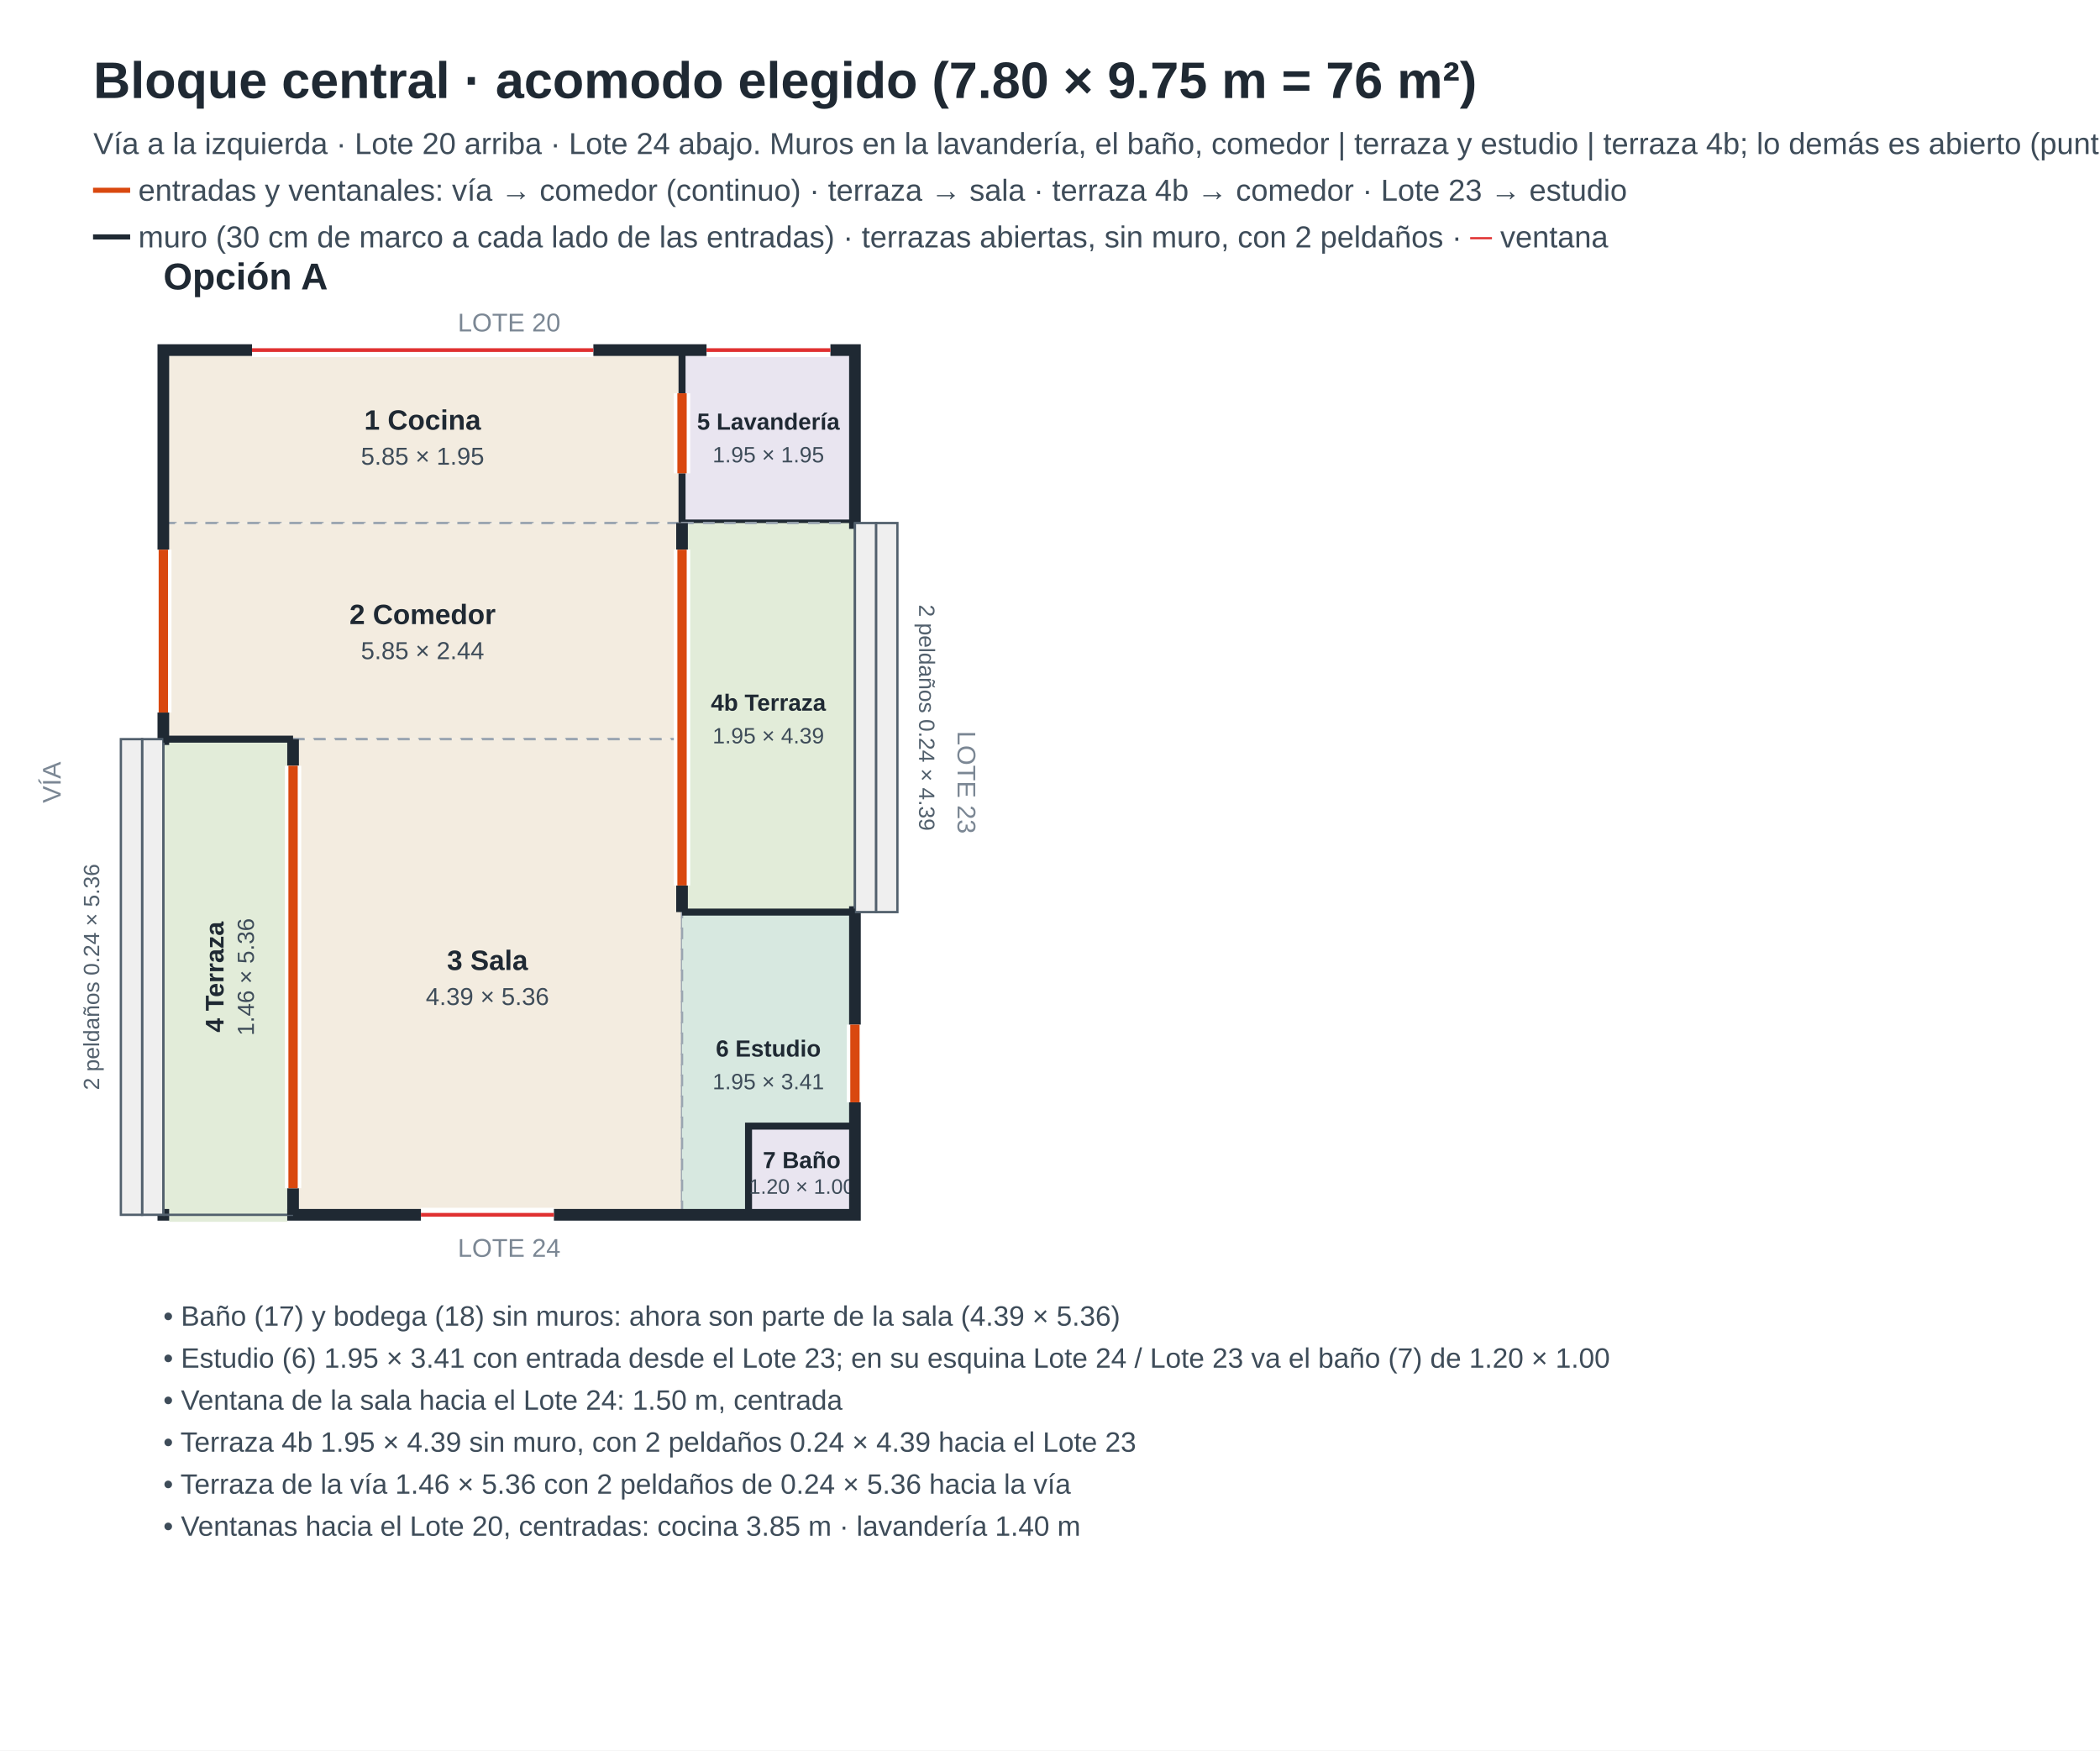
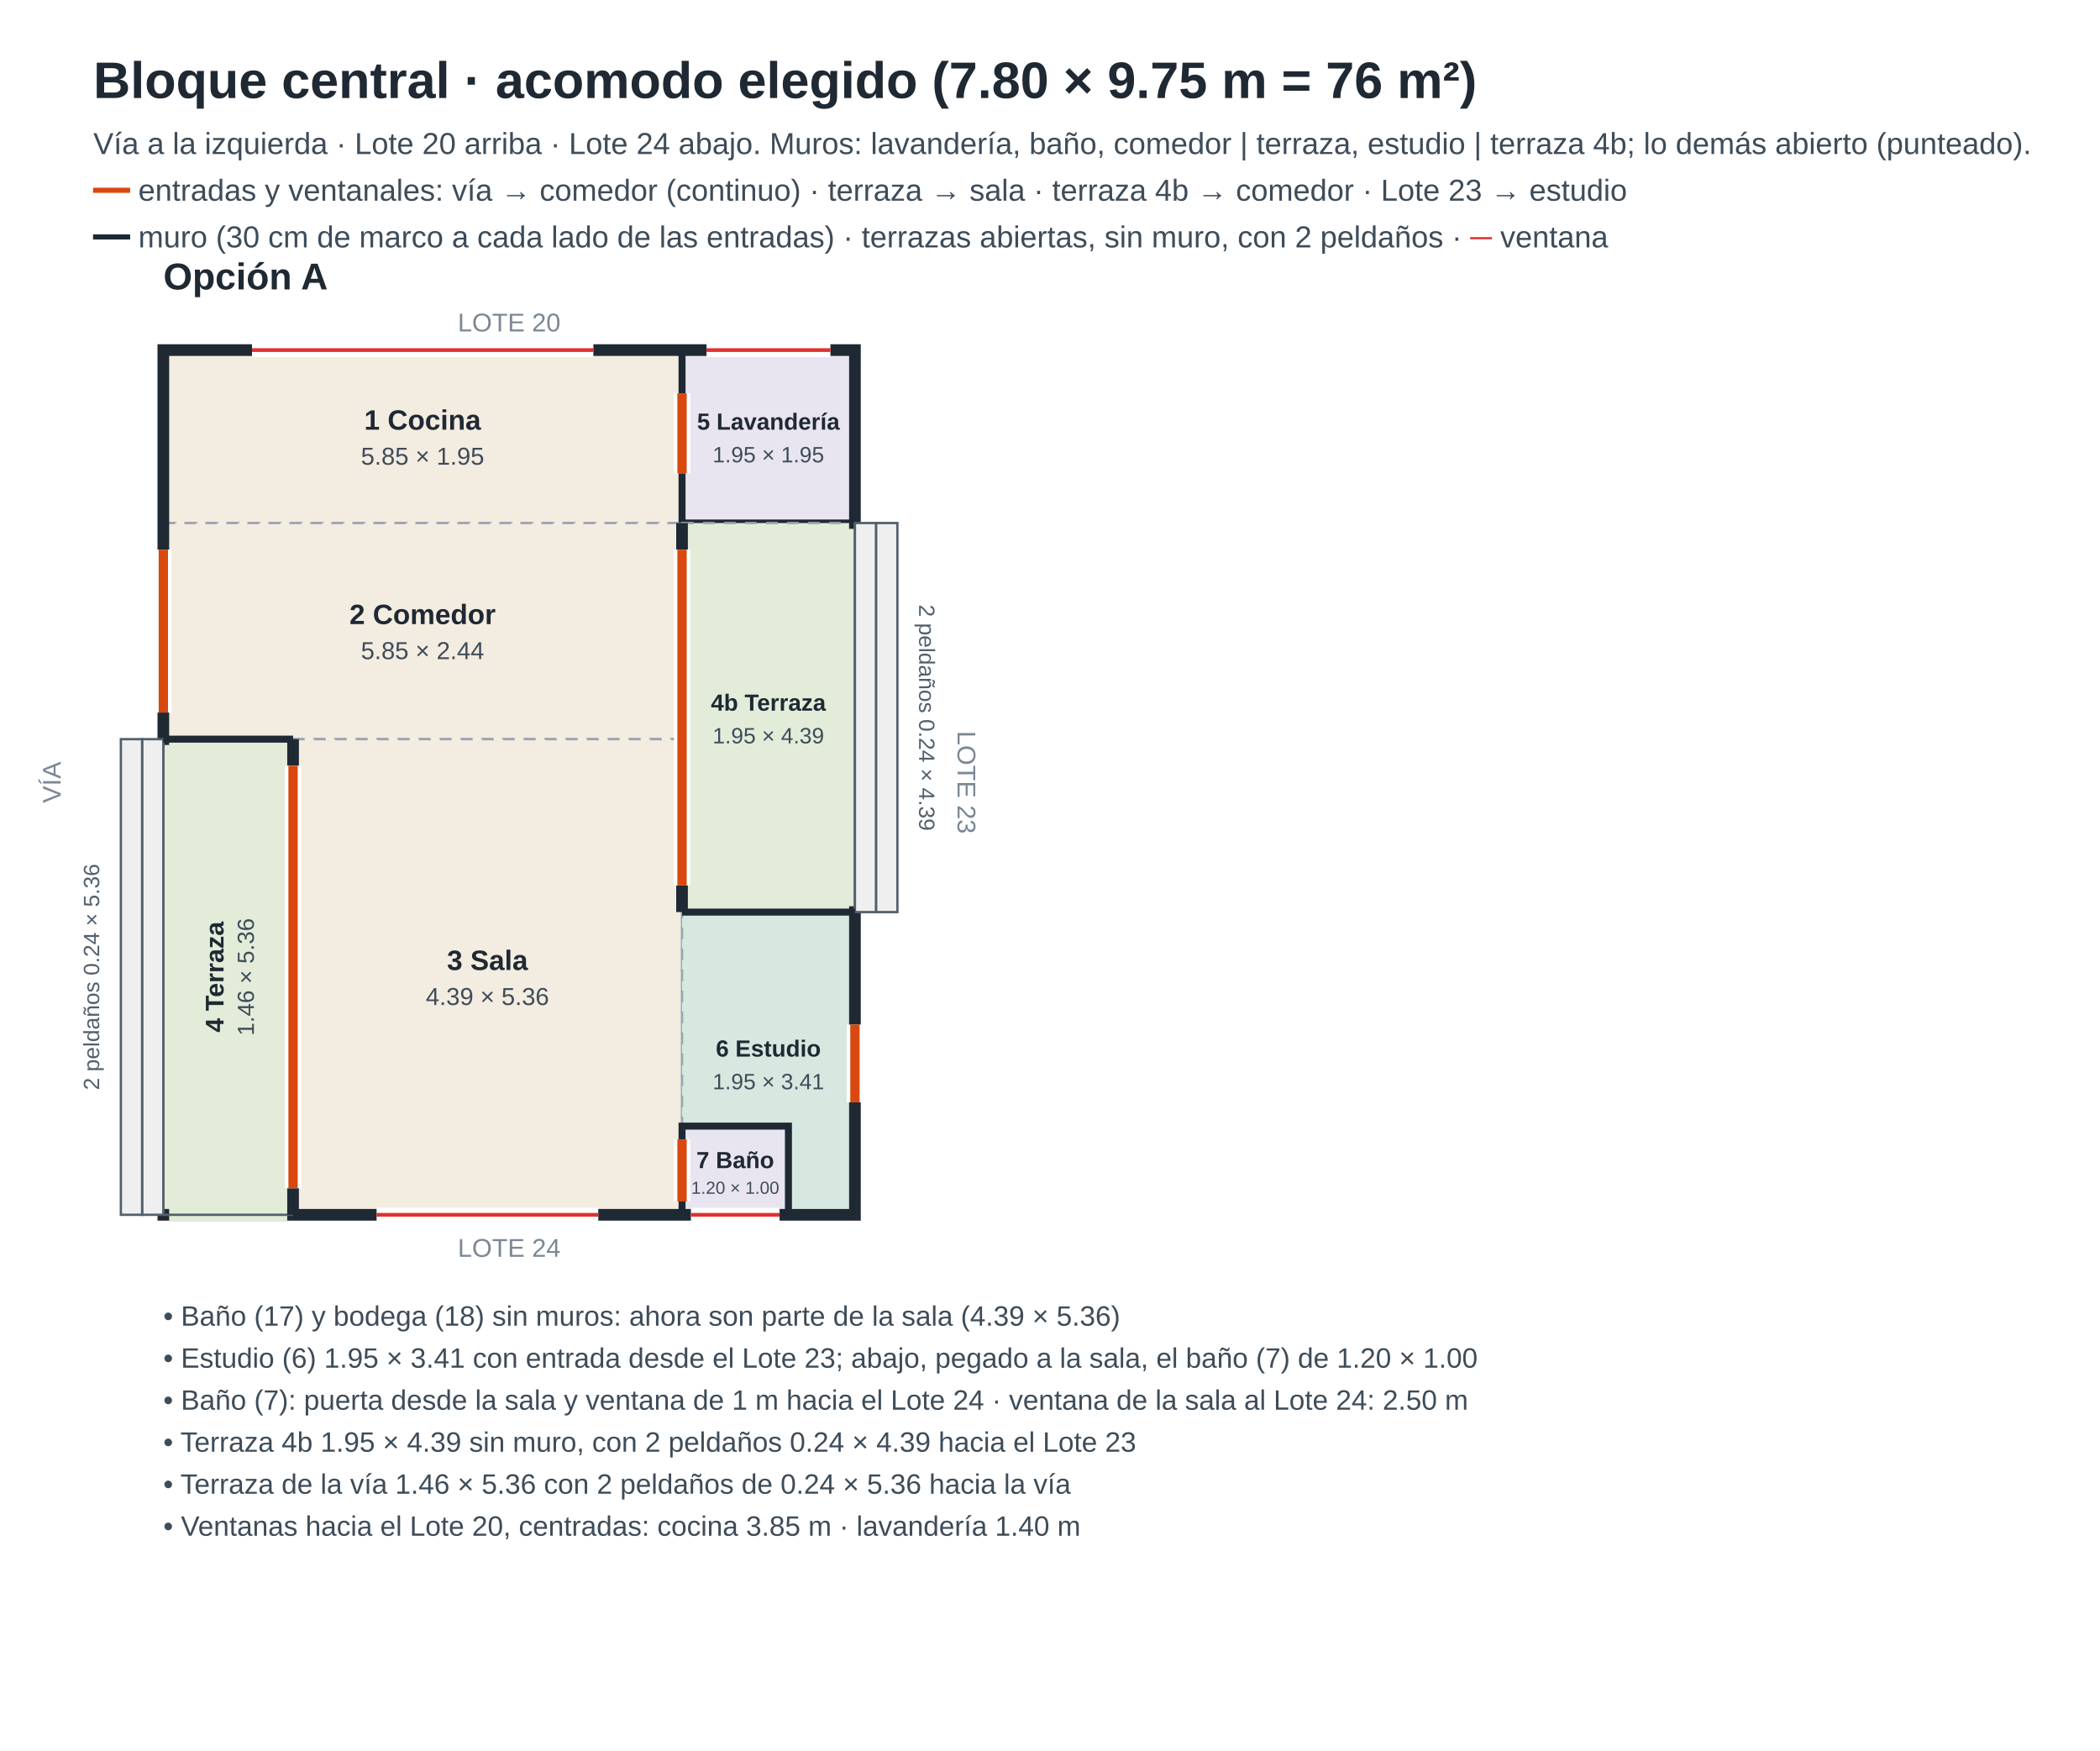
<svg xmlns="http://www.w3.org/2000/svg" viewBox="0 0 900 750" width="900" height="750" font-family="Segoe UI, Arial, sans-serif">
  <rect width="900" height="750" fill="#ffffff" />
  <text x="40" y="42" font-size="22" font-weight="700" fill="#1f2933">Bloque central · acomodo elegido (7.80 × 9.75 m = 76 m²)</text>
-   <text x="40" y="66" font-size="13" fill="#3e4c59">Vía a la izquierda · Lote 20 arriba · Lote 24 abajo. Muros en la lavandería, el baño, comedor | terraza y estudio | terraza 4b; lo demás es abierto (punteado).</text>
+   <text x="40" y="66" font-size="13" fill="#3e4c59">Vía a la izquierda · Lote 20 arriba · Lote 24 abajo. Muros: lavandería, baño, comedor | terraza, estudio | terraza 4b; lo demás abierto (punteado).</text>
  <text x="40" y="86" font-size="13" fill="#3e4c59">
    <tspan fill="#d9480f" font-weight="700">━━</tspan> entradas y ventanales: vía → comedor (continuo) · terraza → sala · terraza 4b → comedor · Lote 23 → estudio</text>
  <text x="40" y="106" font-size="13" fill="#3e4c59">
    <tspan fill="#1f2933" font-weight="700">━━</tspan> muro (30 cm de marco a cada lado de las entradas) · terrazas abiertas, sin muro, con 2 peldaños · <tspan fill="#e03131" font-weight="700">─</tspan> ventana</text>
  <text x="70" y="124" font-size="16" font-weight="700" fill="#1f2933">Opción A</text>
  <rect x="70.0" y="150.0" width="222.3" height="74.1" fill="#f3ece0" stroke="#9aa5b1" stroke-width="1" stroke-dasharray="5 4" />
  <text x="181.1" y="184.1" font-size="12" font-weight="700" text-anchor="middle" fill="#1f2933">1 Cocina</text>
  <text x="181.1" y="199.1" font-size="10.5" text-anchor="middle" fill="#3e4c59">5.85 × 1.95</text>
  <rect x="292.3" y="150.0" width="74.1" height="74.1" fill="#e9e5f0" stroke="#1f2933" stroke-width="3" />
  <text x="329.3" y="184.1" font-size="10" font-weight="700" text-anchor="middle" fill="#1f2933">5 Lavandería</text>
  <text x="329.3" y="198.1" font-size="9.5" text-anchor="middle" fill="#3e4c59">1.95 × 1.95</text>
  <rect x="70.0" y="224.1" width="222.3" height="92.6" fill="#f3ece0" stroke="#9aa5b1" stroke-width="1" stroke-dasharray="5 4" />
  <text x="181.1" y="267.4" font-size="12" font-weight="700" text-anchor="middle" fill="#1f2933">2 Comedor</text>
  <text x="181.1" y="282.4" font-size="10.5" text-anchor="middle" fill="#3e4c59">5.85 × 2.44</text>
  <rect x="70.0" y="316.7" width="55.6" height="203.8" fill="#e2ecd9" stroke="#9aa5b1" stroke-width="1" stroke-dasharray="5 4" />
  <text x="97.8" y="416.6" font-size="11" font-weight="700" text-anchor="middle" fill="#1f2933" transform="rotate(-90 97.8 418.6)">4 Terraza</text>
  <text x="97.8" y="429.6" font-size="10" text-anchor="middle" fill="#3e4c59" transform="rotate(-90 97.8 418.6)">1.46 × 5.36</text>
  <rect x="125.6" y="316.7" width="166.7" height="203.8" fill="#f3ece0" stroke="#9aa5b1" stroke-width="1" stroke-dasharray="5 4" />
  <text x="208.9" y="415.6" font-size="12" font-weight="700" text-anchor="middle" fill="#1f2933">3 Sala</text>
  <text x="208.9" y="430.6" font-size="10.5" text-anchor="middle" fill="#3e4c59">4.39 × 5.36</text>
  <rect x="292.3" y="224.1" width="74.1" height="166.7" fill="#e2ecd9" stroke="#9aa5b1" stroke-width="1" stroke-dasharray="5 4" />
  <text x="329.3" y="304.5" font-size="10" font-weight="700" text-anchor="middle" fill="#1f2933">4b Terraza</text>
  <text x="329.3" y="318.5" font-size="9.5" text-anchor="middle" fill="#3e4c59">1.95 × 4.39</text>
  <rect x="292.3" y="390.8" width="74.1" height="129.7" fill="#d7e8e0" stroke="#9aa5b1" stroke-width="1" stroke-dasharray="5 4" />
  <text x="329.3" y="452.7" font-size="10" font-weight="700" text-anchor="middle" fill="#1f2933">6 Estudio</text>
  <text x="329.3" y="466.7" font-size="9.5" text-anchor="middle" fill="#3e4c59">1.95 × 3.41</text>
-   <rect x="320.8" y="482.5" width="45.6" height="38.0" fill="#e9e5f0" stroke="#1f2933" stroke-width="3" />
-   <text x="343.6" y="500.5" font-size="10" font-weight="700" text-anchor="middle" fill="#1f2933">7 Baño</text>
-   <text x="343.6" y="511.5" font-size="9" text-anchor="middle" fill="#3e4c59">1.20 × 1.00</text>
+   <rect x="292.3" y="482.5" width="45.6" height="38.0" fill="#e9e5f0" stroke="#1f2933" stroke-width="3" />
+   <text x="315.1" y="500.5" font-size="10" font-weight="700" text-anchor="middle" fill="#1f2933">7 Baño</text>
+   <text x="315.1" y="511.5" font-size="7.5" text-anchor="middle" fill="#3e4c59">1.20 × 1.00</text>
  <rect x="70.0" y="150.0" width="296.4" height="370.5" fill="none" stroke="#1f2933" stroke-width="5" />
  <line x1="72.5" y1="520.5" x2="123.1" y2="520.5" stroke="#e2ecd9" stroke-width="6" />
  <line x1="70.0" y1="520.5" x2="125.6" y2="520.5" stroke="#52606d" stroke-width="1" />
  <line x1="70.0" y1="319.2" x2="70.0" y2="518.0" stroke="#e2ecd9" stroke-width="6" />
  <line x1="70.0" y1="316.7" x2="70.0" y2="520.5" stroke="#52606d" stroke-width="1" />
  <rect x="60.9" y="316.7" width="9.1" height="203.8" fill="#efefef" stroke="#52606d" stroke-width="1" />
  <rect x="51.8" y="316.7" width="9.1" height="203.8" fill="#efefef" stroke="#52606d" stroke-width="1" />
  <text x="42.5" y="418.6" font-size="9.5" fill="#52606d" text-anchor="middle" transform="rotate(-90 42.5 418.6)">2 peldaños 0.24 × 5.36</text>
  <line x1="366.4" y1="226.6" x2="366.4" y2="388.3" stroke="#e2ecd9" stroke-width="6" />
  <line x1="366.4" y1="224.1" x2="366.4" y2="390.8" stroke="#52606d" stroke-width="1" />
  <rect x="366.4" y="224.1" width="9.1" height="166.7" fill="#efefef" stroke="#52606d" stroke-width="1" />
  <rect x="375.5" y="224.1" width="9.1" height="166.7" fill="#efefef" stroke="#52606d" stroke-width="1" />
  <text x="393.9" y="307.5" font-size="9.5" fill="#52606d" text-anchor="middle" transform="rotate(90 393.9 307.5)">2 peldaños 0.24 × 4.39</text>
  <line x1="70.0" y1="316.7" x2="125.6" y2="316.7" stroke="#1f2933" stroke-width="3" />
  <line x1="292.3" y1="390.8" x2="366.4" y2="390.8" stroke="#1f2933" stroke-width="3" />
  <line x1="125.6" y1="316.7" x2="125.6" y2="328.1" stroke="#1f2933" stroke-width="5" />
  <line x1="125.6" y1="509.1" x2="125.6" y2="520.5" stroke="#1f2933" stroke-width="5" />
  <line x1="292.3" y1="224.1" x2="292.3" y2="235.5" stroke="#1f2933" stroke-width="5" />
  <line x1="292.3" y1="379.4" x2="292.3" y2="390.8" stroke="#1f2933" stroke-width="5" />
  <line x1="108.0" y1="150.0" x2="254.3" y2="150.0" stroke="#ffffff" stroke-width="6" />
  <line x1="108.0" y1="150.0" x2="254.3" y2="150.0" stroke="#e03131" stroke-width="1.6" />
  <line x1="302.8" y1="150.0" x2="355.9" y2="150.0" stroke="#ffffff" stroke-width="6" />
  <line x1="302.8" y1="150.0" x2="355.9" y2="150.0" stroke="#e03131" stroke-width="1.6" />
-   <line x1="180.4" y1="520.5" x2="237.4" y2="520.5" stroke="#ffffff" stroke-width="6" />
-   <line x1="180.4" y1="520.5" x2="237.4" y2="520.5" stroke="#e03131" stroke-width="1.6" />
+   <line x1="161.4" y1="520.5" x2="256.4" y2="520.5" stroke="#ffffff" stroke-width="6" />
+   <line x1="161.4" y1="520.5" x2="256.4" y2="520.5" stroke="#e03131" stroke-width="1.6" />
+   <line x1="296.1" y1="520.5" x2="334.1" y2="520.5" stroke="#ffffff" stroke-width="6" />
+   <line x1="296.1" y1="520.5" x2="334.1" y2="520.5" stroke="#e03131" stroke-width="1.6" />
  <line x1="70.0" y1="235.5" x2="70.0" y2="305.3" stroke="#ffffff" stroke-width="7" />
  <line x1="70.0" y1="235.5" x2="70.0" y2="305.3" stroke="#d9480f" stroke-width="4" />
  <line x1="125.6" y1="328.1" x2="125.6" y2="509.1" stroke="#ffffff" stroke-width="7" />
  <line x1="125.6" y1="328.1" x2="125.6" y2="509.1" stroke="#d9480f" stroke-width="4" />
  <line x1="366.4" y1="439.0" x2="366.4" y2="472.3" stroke="#ffffff" stroke-width="7" />
  <line x1="366.4" y1="439.0" x2="366.4" y2="472.3" stroke="#d9480f" stroke-width="4" />
  <line x1="292.3" y1="235.5" x2="292.3" y2="379.4" stroke="#ffffff" stroke-width="7" />
  <line x1="292.3" y1="235.5" x2="292.3" y2="379.4" stroke="#d9480f" stroke-width="4" />
  <line x1="292.3" y1="168.5" x2="292.3" y2="202.8" stroke="#ffffff" stroke-width="7" />
  <line x1="292.3" y1="168.5" x2="292.3" y2="202.8" stroke="#d9480f" stroke-width="4" />
+   <line x1="292.3" y1="488.2" x2="292.3" y2="514.8" stroke="#ffffff" stroke-width="7" />
+   <line x1="292.3" y1="488.2" x2="292.3" y2="514.8" stroke="#d9480f" stroke-width="4" />
  <text x="26.0" y="335.2" font-size="11" fill="#7b8794" text-anchor="middle" transform="rotate(-90 26.0 335.2)">VÍA</text>
  <text x="218.2" y="142.0" font-size="11" fill="#7b8794" text-anchor="middle">LOTE 20</text>
  <text x="218.2" y="538.5" font-size="11" fill="#7b8794" text-anchor="middle">LOTE 24</text>
  <text x="410.4" y="335.2" font-size="11" fill="#7b8794" text-anchor="middle" transform="rotate(90 410.4 335.2)">LOTE 23</text>
  <text x="70" y="568" font-size="12" fill="#3e4c59">• Baño (17) y bodega (18) sin muros: ahora son parte de la sala (4.39 × 5.36)</text>
-   <text x="70" y="586" font-size="12" fill="#3e4c59">• Estudio (6) 1.95 × 3.41 con entrada desde el Lote 23; en su esquina Lote 24 / Lote 23 va el baño (7) de 1.20 × 1.00</text>
-   <text x="70" y="604" font-size="12" fill="#3e4c59">• Ventana de la sala hacia el Lote 24: 1.50 m, centrada</text>
+   <text x="70" y="586" font-size="12" fill="#3e4c59">• Estudio (6) 1.95 × 3.41 con entrada desde el Lote 23; abajo, pegado a la sala, el baño (7) de 1.20 × 1.00</text>
+   <text x="70" y="604" font-size="12" fill="#3e4c59">• Baño (7): puerta desde la sala y ventana de 1 m hacia el Lote 24 · ventana de la sala al Lote 24: 2.50 m</text>
  <text x="70" y="622" font-size="12" fill="#3e4c59">• Terraza 4b 1.95 × 4.39 sin muro, con 2 peldaños 0.24 × 4.39 hacia el Lote 23</text>
  <text x="70" y="640" font-size="12" fill="#3e4c59">• Terraza de la vía 1.46 × 5.36 con 2 peldaños de 0.24 × 5.36 hacia la vía</text>
  <text x="70" y="658" font-size="12" fill="#3e4c59">• Ventanas hacia el Lote 20, centradas: cocina 3.85 m · lavandería 1.40 m</text>
</svg>
